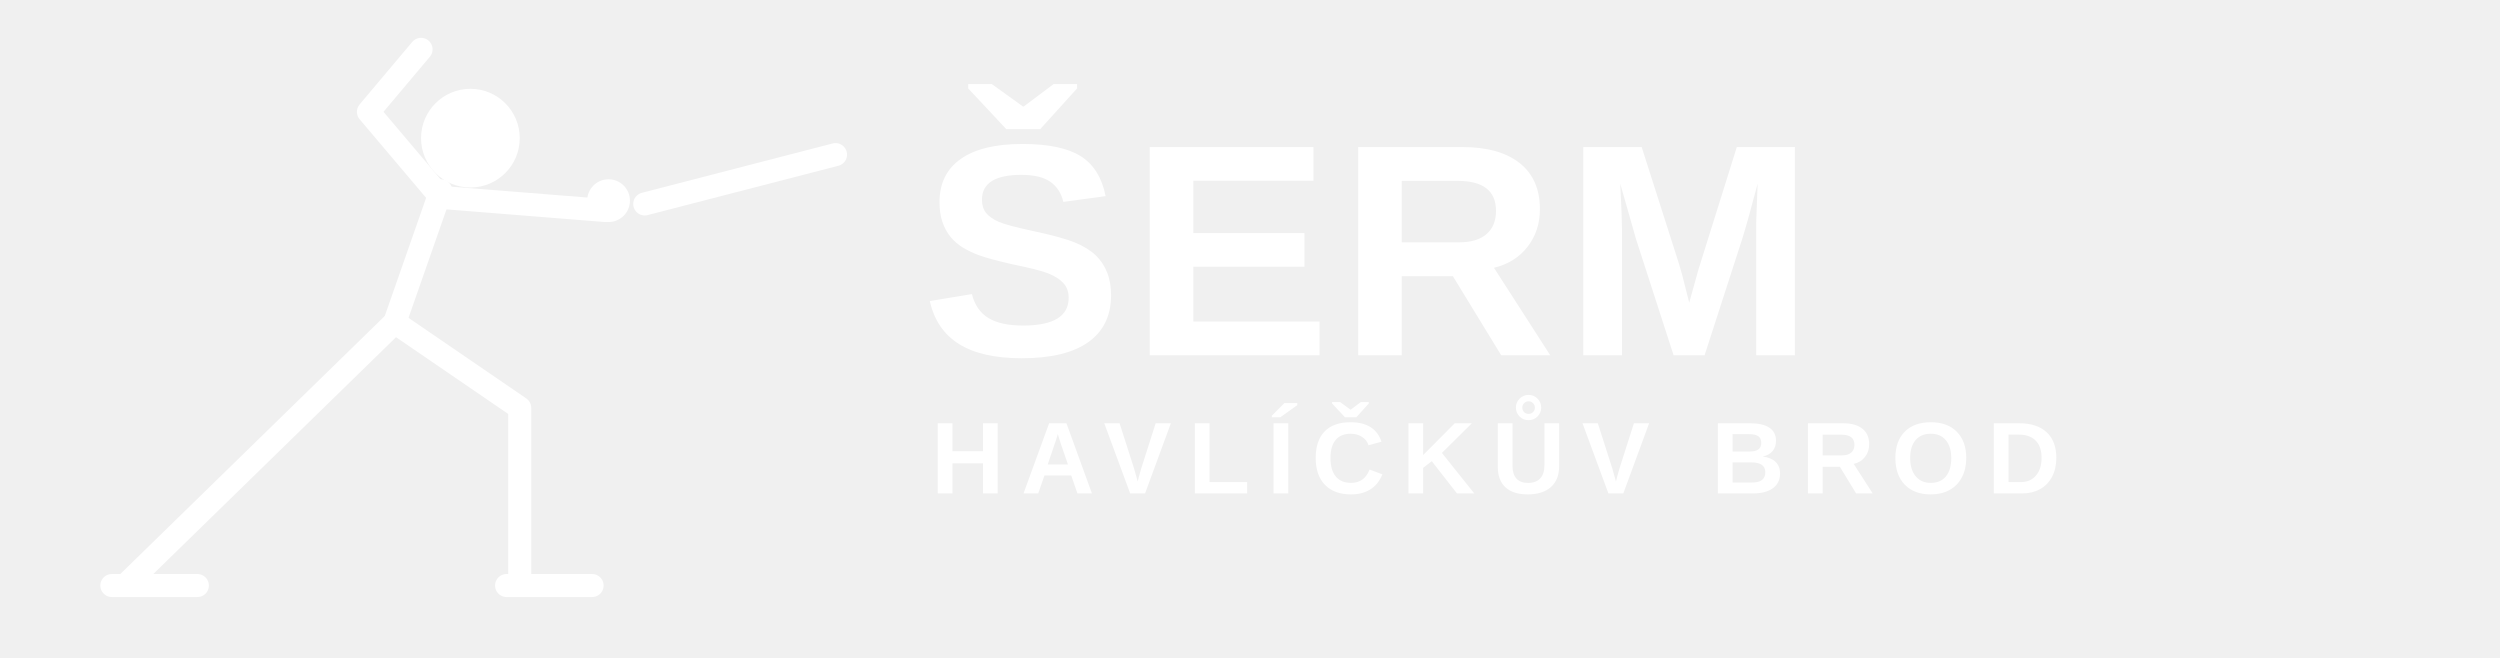
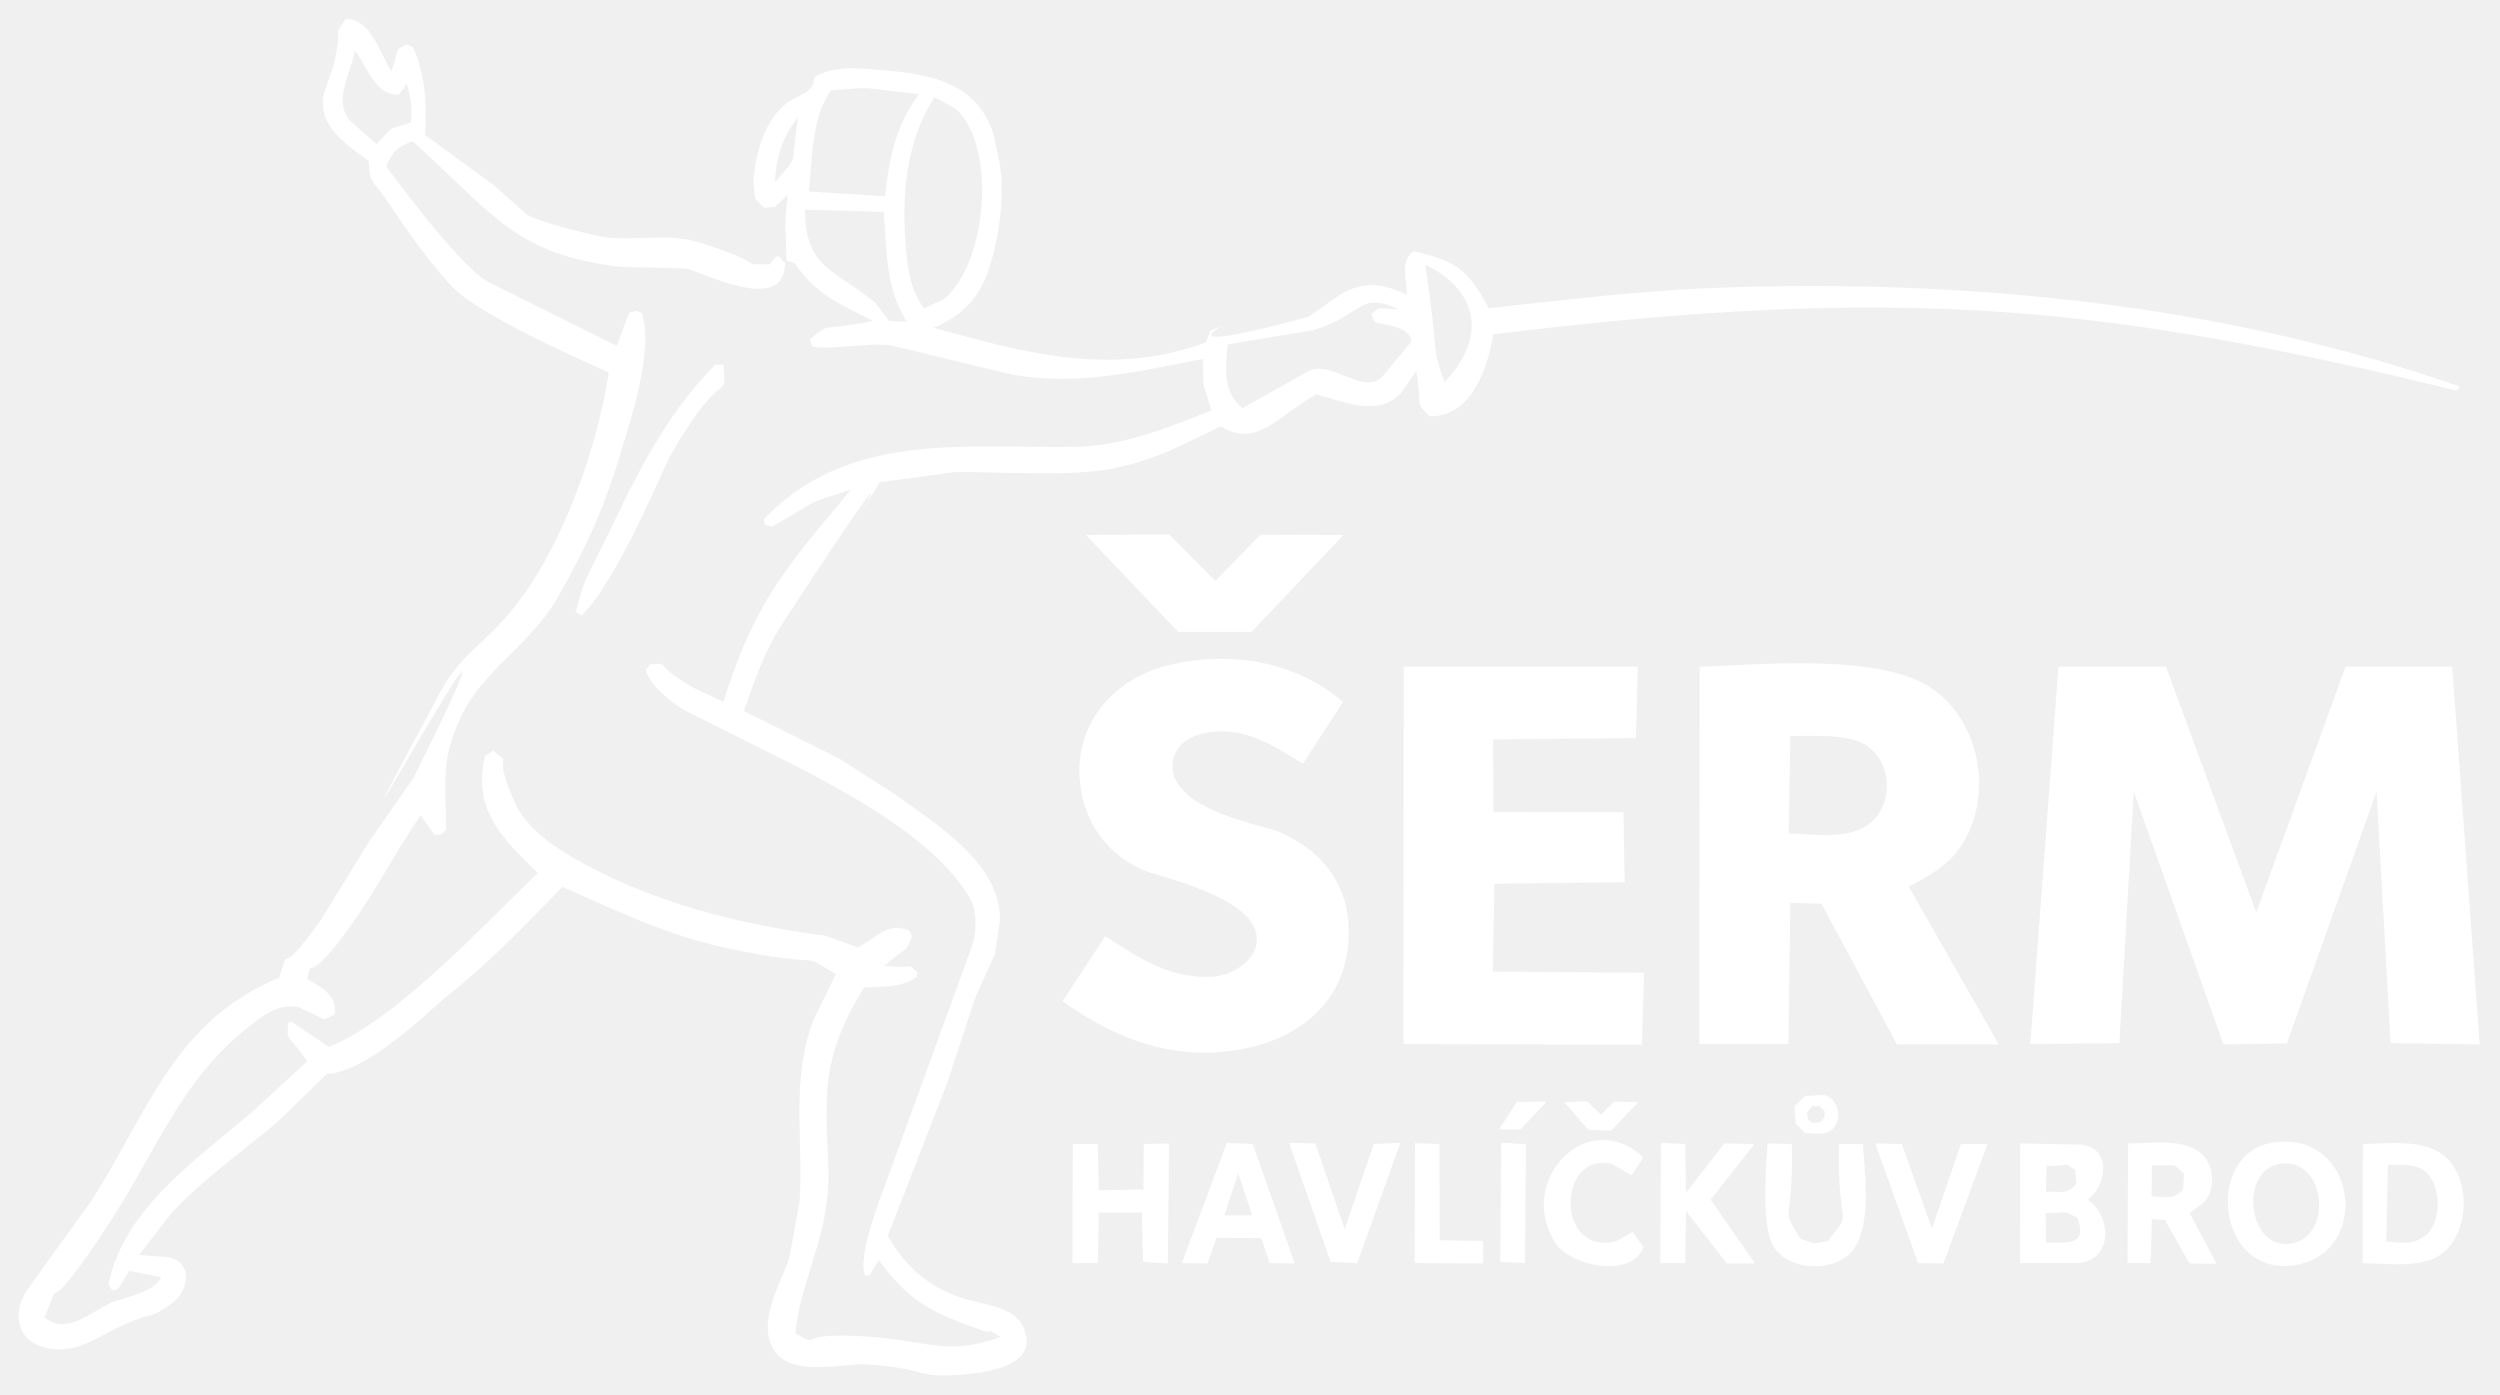
- <svg xmlns="http://www.w3.org/2000/svg" viewBox="0 0 760 200" role="img" aria-label="ŠERM Havlíčkův Brod">
-   <g transform="translate(8,2)" fill="none" stroke="#ffffff" stroke-width="7" stroke-linecap="round" stroke-linejoin="round">
-     <path d="M30 176 L112 96 L150 122 L150 176" />
-     <path d="M26 176 L52 176" />
-     <path d="M146 176 L172 176" />
-     <path d="M112 96 L126 56" />
-     <path d="M126 58 L176 62" />
-     <path d="M126 58 L104 32 L120 13" />
-     <path d="M188 60 L246 45" />
-   </g>
-   <circle cx="143" cy="42" r="15" fill="#ffffff" />
-   <circle cx="185" cy="61" r="6.5" fill="#ffffff" />
-   <g fill="#ffffff" font-family="Arial, 'Helvetica Neue', Helvetica, sans-serif">
-     <text x="280" y="108" font-size="92" font-weight="800" letter-spacing="2">ŠERM</text>
-     <text x="283" y="150" font-size="31" font-weight="600" letter-spacing="5">HAVLÍČKŮV BROD</text>
-   </g>
+ <svg xmlns="http://www.w3.org/2000/svg" viewBox="0 0 800.0 446.3" role="img" aria-label="ŠERM Havlíčkův Brod">
+   <path fill="#ffffff" fill-rule="evenodd" d="M267.5 311.7C253.8 303.6 266.9 310.6 232.6 303.4C214.1 299.5 197.1 291.4 180.0 283.8C165.8 298.2 157.7 307.1 141.1 320.4C138.0 323.0 117.4 343.2 104.5 343.7L89.3 358.6C81.6 365.3 63.3 378.5 54.4 388.8L44.5 401.6L54.1 402.3C62.0 404.2 60.3 413.3 55.1 417.0C47.2 422.7 49.7 419.3 39.5 424.0C30.6 428.0 23.1 434.5 12.7 430.7C4.8 427.8 4.4 419.3 8.6 412.9L29.5 383.9C47.8 354.9 56.1 326.6 89.3 312.9C93.6 299.9 87.5 315.8 102.8 294.2L118.2 269.2L132.4 248.8C184.6 143.6 84.2 326.9 141.0 221.3C148.2 208.1 154.8 207.0 165.6 193.0C180.4 173.7 191.2 143.0 194.8 119.2C193.3 118.4 155.9 102.5 145.5 92.5C139.5 86.7 130.5 74.2 125.8 67.1C117.7 55.0 118.6 59.6 118.0 51.5C111.1 46.5 101.5 40.3 103.6 30.1L106.8 20.7C110.3 5.6 105.6 13.5 110.7 6.1C118.7 5.8 121.8 17.6 125.2 22.8C128.3 14.6 125.7 16.6 129.9 14.3L132.1 15.0C136.3 24.5 136.5 33.1 136.0 43.2L157.8 59.1L168.7 68.7C173.0 71.3 190.6 75.6 194.5 76.0C204.1 77.0 214.2 74.6 223.5 77.5C247.8 85.1 234.8 84.6 246.3 84.6L248.2 82.2L249.3 82.1L251.2 84.2C251.1 101.2 224.2 86.7 219.5 85.9L198.5 85.4C165.0 81.3 158.6 69.3 132.1 45.2C127.2 46.8 125.5 48.6 123.6 53.3C124.3 54.2 146.5 84.7 156.0 90.1L197.4 110.7L201.3 100.1C204.2 99.3 202.8 99.2 205.4 100.2C209.4 112.3 201.3 135.8 198.9 144.0C193.6 161.9 187.5 175.6 178.2 191.6C169.9 206.1 154.2 214.6 147.2 230.0C140.9 244.0 142.8 249.5 142.7 265.6L141.1 267.1L139.0 267.1L134.6 260.9C126.9 272.1 120.7 284.2 112.9 295.3C97.2 317.5 100.2 304.9 98.3 313.2C102.9 316.0 108.2 318.6 107.0 324.7L103.8 326.2L95.8 322.4C89.0 320.8 84.2 325.0 79.1 329.0C58.1 345.5 50.0 368.2 35.6 390.4C11.2 428.0 21.1 403.8 14.3 421.6C21.4 427.4 29.2 419.7 35.9 416.7C38.0 415.8 50.2 413.3 51.5 408.7L41.4 406.7L37.7 412.6L35.9 412.9L34.7 411.1C39.6 386.2 64.1 370.3 81.6 355.0L98.3 339.6C91.4 329.6 91.9 334.2 92.2 327.3L93.2 326.9L105.2 335.0C126.8 326.9 159.7 290.9 172.1 279.4C160.6 268.1 151.2 259.1 155.2 242.0L157.8 240.2C165.2 246.1 156.6 238.4 164.6 256.5C167.6 263.4 174.2 268.8 180.3 272.6C199.0 284.1 220.9 291.5 242.4 295.8C272.9 301.9 255.1 296.2 274.6 303.2C281.4 299.3 284.4 294.9 291.1 297.9L291.8 299.7C289.5 305.5 291.5 301.6 283.0 309.1C293.0 310.1 290.2 307.8 293.6 311.3L293.3 312.7C288.1 316.2 282.7 315.6 276.5 316.0C270.1 326.4 265.4 336.8 264.7 349.4C263.8 367.3 266.4 372.4 264.2 387.1C262.1 401.0 255.8 412.8 254.5 426.7C264.2 431.9 252.1 426.0 277.6 427.7C296.6 428.9 302.9 434.1 320.2 427.8C310.3 422.1 326.4 431.0 303.7 421.7C293.5 417.5 287.5 411.8 281.2 403.2L278.2 408.2L276.8 408.2C274.7 402.7 279.8 388.8 281.4 384.2L311.1 302.6C312.5 298.3 312.8 291.5 310.3 287.3C299.8 269.6 275.6 256.2 257.6 246.6L219.1 227.3C215.8 225.4 207.7 219.4 206.7 214.4L207.9 212.6C215.2 212.1 208.1 212.1 221.7 220.0L231.5 224.6C241.3 193.0 251.4 181.7 272.3 156.7C256.3 161.9 264.8 158.4 247.1 168.5L244.9 168.0L244.4 166.2C271.1 138.2 307.7 143.4 342.9 143.0C359.0 142.9 373.0 137.2 387.7 131.3C384.4 120.7 385.3 126.1 384.9 114.9C363.9 118.8 343.5 124.0 322.2 119.5L285.5 110.6C279.0 109.3 263.8 112.4 259.8 110.8L259.2 108.5C266.9 102.6 261.0 106.4 279.3 102.7C268.1 96.9 261.1 94.3 254.3 84.2L251.7 83.4C251.3 68.0 251.0 75.0 252.0 62.4C247.0 66.9 249.7 65.9 244.5 66.5L241.6 63.5L241.1 57.7C241.9 48.5 244.6 38.5 252.2 32.6L258.0 29.5C263.1 25.0 257.4 25.6 263.8 23.2C267.3 21.8 272.9 21.7 276.5 22.0C293.4 23.3 311.7 24.0 317.9 42.8L320.1 53.3C321.0 61.5 320.4 70.0 318.6 78.0C315.7 91.6 311.4 99.5 298.8 104.9C327.8 112.9 355.5 120.7 385.9 109.6L387.3 105.9C401.4 99.6 363.7 116.2 418.7 101.4L428.8 94.3C436.7 89.7 442.4 90.7 450.2 94.3C450.2 90.1 447.9 83.1 452.4 80.4C466.0 83.5 469.7 86.2 476.4 98.6C511.7 94.9 528.3 92.4 563.1 91.7C639.0 90.2 715.3 98.7 787.2 123.7L786.2 125.0C735.3 112.6 684.5 102.1 632.0 99.3C580.2 96.5 529.2 100.7 477.8 107.0C476.2 117.3 471.0 133.6 457.5 133.2C452.4 128.1 455.4 132.0 453.2 118.8L448.2 125.9C440.7 133.7 429.7 128.3 421.2 126.2C409.2 132.9 401.9 143.7 390.7 136.4C377.7 142.6 370.7 146.8 356.3 149.9C342.7 152.8 315.1 150.7 305.5 151.1L281.5 154.3C260.9 188.6 304.1 117.4 250.6 199.2C244.3 208.9 241.9 216.9 238.0 227.5L268.5 242.7L286.6 254.3C298.6 263.2 320.3 275.9 320.0 294.6L318.3 305.5L312.2 318.9L303.0 346.8L284.1 395.5C289.5 404.8 295.8 410.8 306.2 414.8C314.4 418.0 327.6 417.2 328.5 428.8C329.1 437.7 314.1 439.3 308.8 439.8C291.9 441.2 298.4 438.0 277.2 436.6C269.8 436.1 251.0 441.7 246.6 429.9C243.1 420.7 250.5 409.8 252.7 402.0L255.9 384.2C257.1 364.1 253.0 345.3 260.4 326.2L267.5 311.7Z M120.5 46.1C126.7 39.7 123.1 42.0 131.5 39.2C132.0 34.8 131.4 31.0 130.2 26.8L127.7 30.2C120.4 31.1 116.9 20.5 113.6 16.1C112.3 23.5 106.1 32.7 112.5 39.1L120.5 46.1Z M283.2 62.8C284.6 50.4 286.6 40.2 294.1 30.1C272.5 27.9 281.9 27.8 265.9 28.9C259.5 37.8 260.0 51.3 258.8 61.3L283.2 62.8Z M295.7 98.7L301.9 95.8C315.6 85.0 319.4 47.1 305.8 34.8L299.0 31.1C290.1 45.1 288.5 61.7 289.8 78.0C290.3 85.4 291.2 92.7 295.7 98.7Z M248.0 58.4C256.2 48.4 252.6 54.9 255.4 37.6C250.4 43.5 248.2 50.7 248.0 58.4Z M290.1 103.0C283.3 91.5 283.9 81.6 282.8 67.8L257.6 67.1C257.6 86.2 267.5 86.3 280.1 96.9L284.5 102.7L290.1 103.0Z M462.2 122.3C475.6 108.4 473.6 93.2 456.1 84.7C461.2 119.9 457.5 107.8 462.2 122.3Z M397.6 130.6L419.0 118.6C426.6 115.4 436.2 126.5 442.3 120.6L451.7 109.2C450.9 104.2 443.3 104.2 439.9 103.0L438.8 100.5C442.6 97.5 440.0 98.9 447.7 99.0C434.2 93.0 436.7 100.8 420.1 105.7L392.9 110.2C392.1 117.4 391.1 125.4 397.6 130.6Z M186.1 197.0L184.2 195.9C188.0 182.3 185.9 189.2 198.3 163.3C206.5 146.4 215.6 130.0 228.9 116.7L231.5 116.7C232.5 129.9 231.8 115.3 214.3 146.2C212.1 150.2 197.5 185.9 186.1 197.0Z M400.5 202.2L377.0 202.2L347.5 171.2L374.1 171.0L388.9 185.9L403.4 171.1L429.9 171.2L400.5 202.2Z M340.0 320.4L353.7 299.6C364.7 306.7 373.9 313.0 387.5 312.6C396.8 312.3 407.2 303.2 399.5 293.9C392.4 285.2 368.5 279.6 366.4 278.7C354.4 273.6 346.9 263.3 345.6 250.3C343.7 231.8 356.3 217.2 373.7 212.9C393.3 208.1 414.3 211.4 429.8 224.6L416.9 244.4C407.7 238.6 398.5 232.7 387.1 234.3C381.4 235.1 375.6 238.1 375.2 244.5C374.2 259.4 405.2 264.2 409.6 266.3C419.2 270.8 425.9 276.5 429.6 286.3C431.4 290.8 431.7 296.0 431.5 300.8C430.5 321.1 415.0 333.0 395.8 336.0C374.9 339.4 356.7 332.3 340.0 320.4Z M525.4 334.3L449.1 334.1L449.2 213.3L524.1 213.3L523.5 236.2L477.8 236.6L477.9 259.8L519.5 259.9L519.9 282.3L478.2 282.8L477.7 310.9L526.1 311.3L525.4 334.3Z M639.6 334.2L607.0 334.2L582.9 289.2L572.9 288.9L572.3 334.1L543.8 334.1L543.9 213.3C557.3 213.2 598.0 208.7 616.1 219.0C632.8 228.5 638.2 252.6 628.5 269.2C624.2 276.5 618.1 279.9 610.8 283.7L639.6 334.2Z M793.5 334.2L765.0 333.8L760.5 253.3L731.8 333.9L711.5 334.2L682.8 253.3L678.2 333.8L649.7 334.1L658.7 213.3L693.1 213.3L722.0 292.0L750.6 213.3L784.7 213.3L793.5 334.2Z M572.9 235.5L572.4 266.7C580.1 266.9 590.3 268.7 597.2 264.3C607.2 257.9 605.5 241.0 594.3 237.1C588.0 234.9 578.8 235.6 572.9 235.5Z M577.6 362.5L574.6 359.5L574.2 354.1L577.6 350.7L583.4 350.4C587.6 350.9 589.4 356.6 587.5 359.9C585.2 363.7 581.3 362.8 577.6 362.5Z M486.5 361.5L479.7 361.4L485.4 352.6L494.9 352.5L486.5 361.5Z M515.6 361.8L508.3 361.6L500.6 352.7L507.9 352.4L512.3 356.7L516.6 352.5L524.2 352.7L515.6 361.8Z M582.4 359.2L583.8 357.7L583.9 355.6L582.3 354.0L579.8 354.0L578.3 355.9C578.6 358.7 578.0 357.6 579.8 359.3L582.4 359.2Z M525.9 370.4L522.1 376.1L515.9 372.5C499.5 368.3 497.5 398.3 514.1 397.7C517.8 397.5 519.0 396.1 522.4 394.2L525.9 399.1C522.2 409.2 502.5 405.3 497.6 397.6C485.0 377.6 508.3 353.7 525.9 370.4Z M734.0 404.9C709.1 408.4 705.4 368.9 727.4 365.6C754.6 361.6 759.1 401.4 734.0 404.9Z M373.7 404.3L365.8 403.8L365.4 388.0L351.6 388.0L351.3 404.2L343.2 404.2L343.3 366.1L351.3 366.1L351.6 380.9L365.9 380.6L366.0 366.1L374.1 365.9L373.7 404.3Z M414.3 404.3L406.3 404.2L403.6 396.2L389.3 396.1L386.4 404.3L378.2 404.2L392.6 365.7L400.9 366.1L414.3 404.3Z M434.3 404.2L425.8 403.8L412.5 365.7L420.9 365.9L430.3 393.3L439.6 366.1L448.1 365.7L434.3 404.2Z M488.0 404.2L480.1 403.8L480.4 365.7L488.3 366.1L488.0 404.2Z M474.6 404.3L452.7 404.2L452.8 365.8L460.6 366.1L460.7 396.9L474.6 397.1L474.6 404.3Z M561.6 404.3L552.6 404.3L539.5 387.5L539.3 404.2L531.3 404.2L531.5 365.7L539.3 366.1L539.5 381.7L551.8 365.9L561.4 366.1L547.4 383.9L561.6 404.3Z M565.6 365.9L573.4 366.1C573.9 394.1 569.3 385.0 576.1 396.4C581.9 398.3 579.0 398.1 584.9 397.1C593.5 386.2 587.8 394.9 588.5 366.1L596.2 366.1C596.2 372.7 600.0 394.3 591.4 401.7C584.8 407.4 570.7 406.3 566.9 397.6C563.4 389.4 565.6 368.6 565.6 365.9Z M621.9 404.3L613.8 404.2L600.1 365.9L608.6 366.1L618.2 393.2L627.5 366.1L636.0 366.1L621.9 404.3Z M646.4 404.2L646.5 365.9L665.8 366.3C676.0 367.2 674.1 379.6 668.0 383.9C675.5 388.7 676.6 403.1 665.0 404.2L646.4 404.2Z M709.3 404.4L700.6 404.3L692.8 390.4L688.6 390.1L688.2 404.2L680.8 404.2L681.0 365.9C687.4 366.0 696.0 364.4 702.4 367.7C708.4 370.8 709.7 379.8 705.3 384.7L700.7 388.2L709.3 404.4Z M756.0 404.2L756.1 366.1C763.8 366.0 775.3 364.3 782.2 369.9C790.9 377.1 790.3 394.8 781.1 401.4C774.5 406.1 762.4 404.2 756.0 404.2Z M732.7 398.0C747.0 396.2 744.4 369.8 729.3 372.5C716.5 374.8 719.3 399.7 732.7 398.0Z M698.6 380.6L698.9 375.5C694.3 371.6 697.4 373.3 688.6 372.9L688.5 382.8C693.6 383.1 695.2 384.0 698.6 380.6Z M764.1 372.8L763.6 397.3C768.2 397.5 771.2 398.5 775.3 396.0C781.9 392.0 781.6 377.4 774.6 373.9C771.7 372.4 767.0 372.8 764.1 372.8Z M664.4 378.8L664.1 374.4C660.1 371.8 662.9 373.1 654.9 373.1L654.7 381.3C659.7 381.3 661.5 382.3 664.4 378.8Z M400.7 388.9L396.2 375.4L391.8 388.9L400.7 388.9Z M664.8 389.7C659.6 387.1 662.9 388.2 654.6 388.2L654.7 397.6C661.8 397.6 668.0 398.8 664.8 389.7Z" />
</svg>
